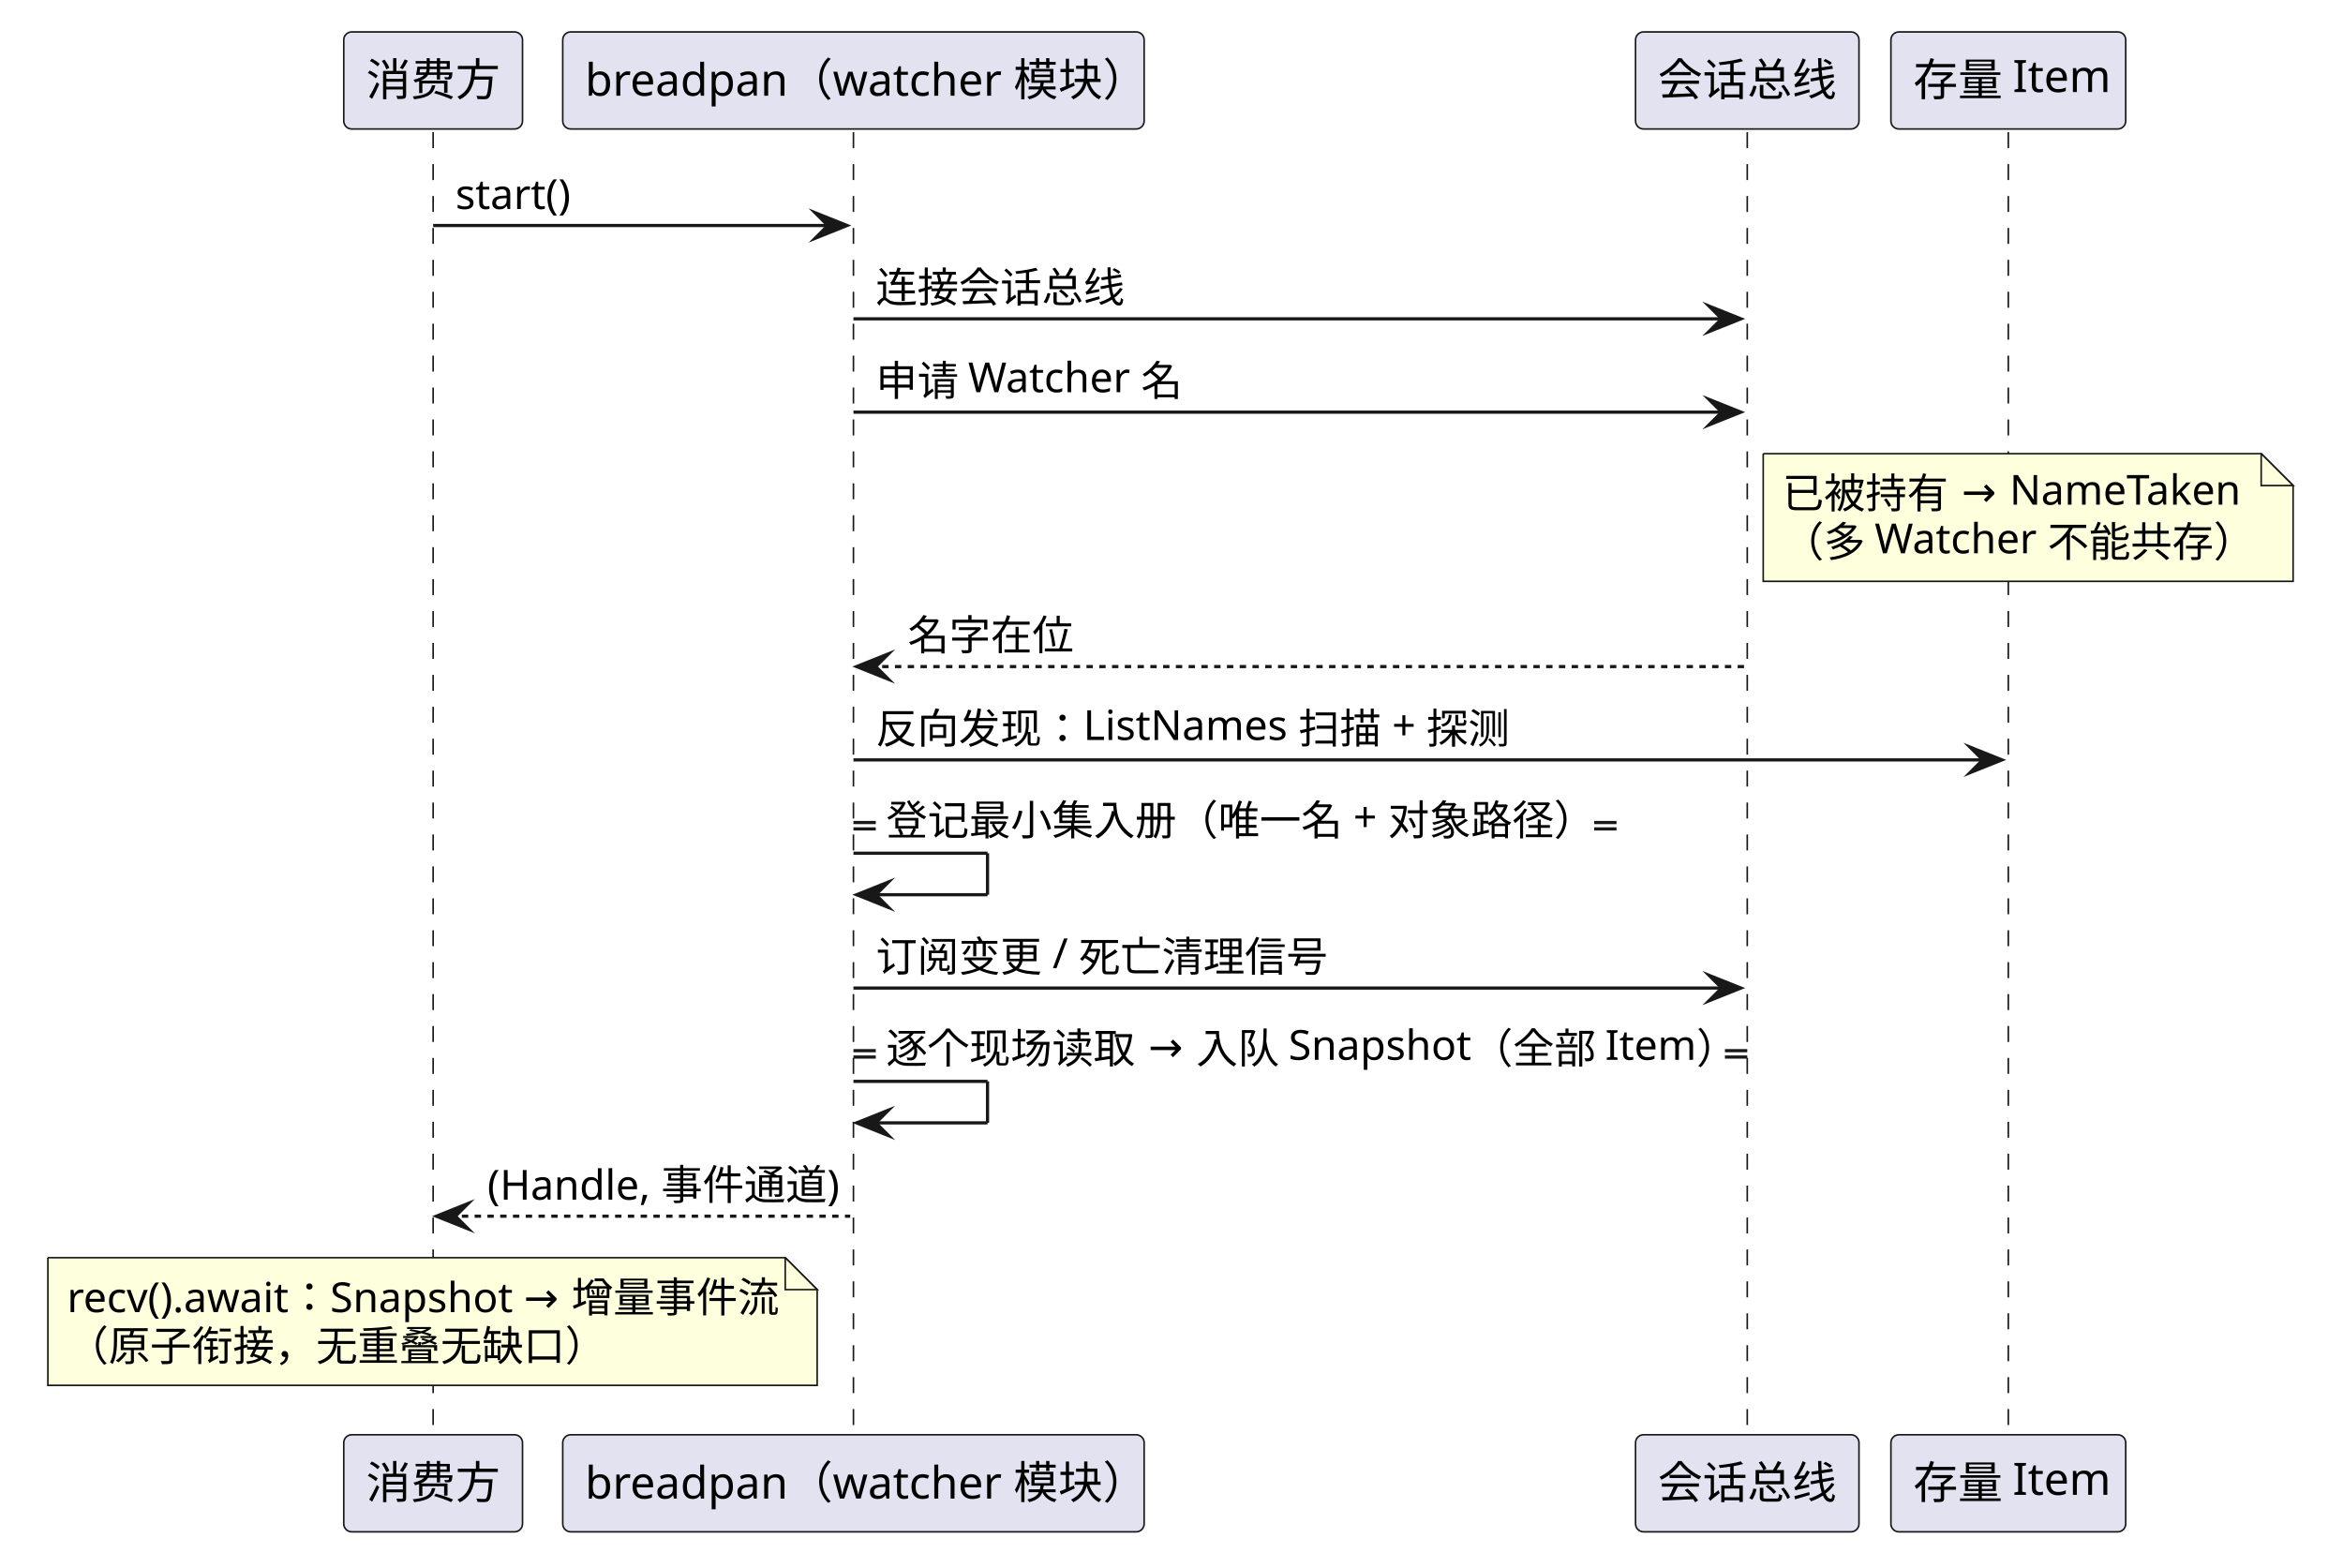
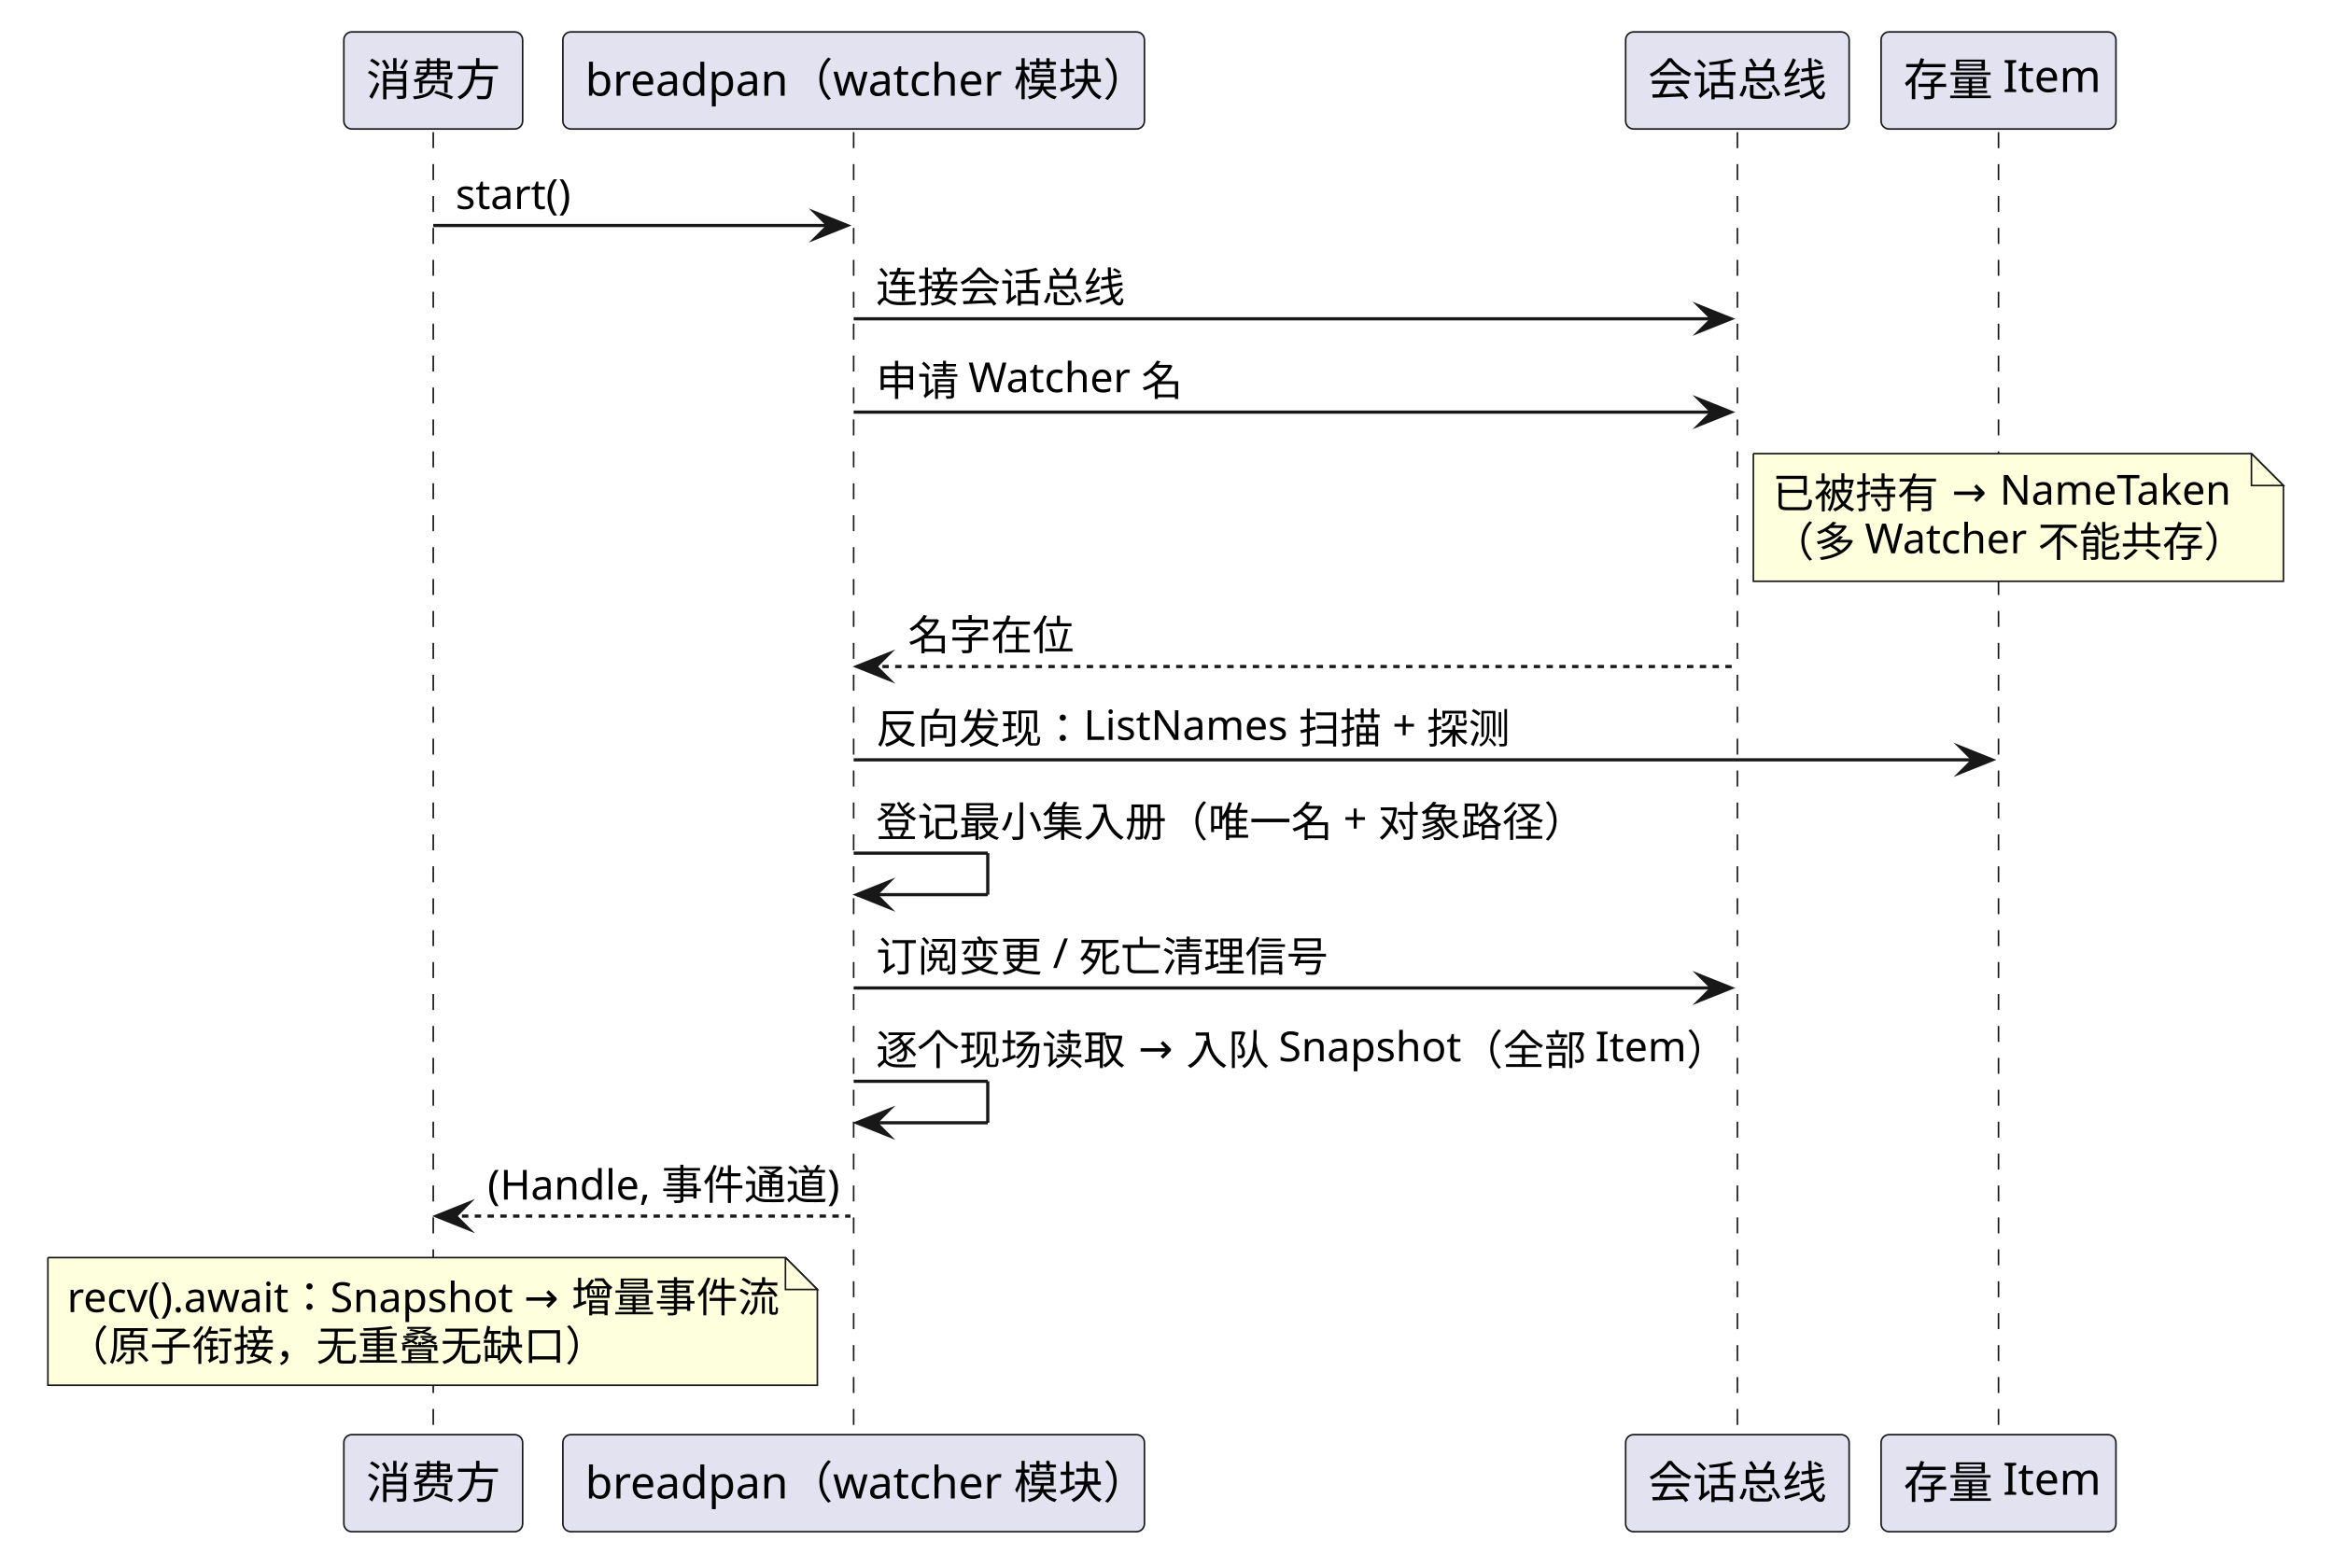
- <svg xmlns="http://www.w3.org/2000/svg" version="1.1" data-diagram-type="SEQUENCE" style="width:734px;height:491px;background:#FFFFFF;" width="734px" height="491px" viewBox="0 0 734 491" zoomAndPan="magnify" preserveAspectRatio="none" contentStyleType="text/css">
+ <svg xmlns="http://www.w3.org/2000/svg" version="1.1" data-diagram-type="SEQUENCE" style="width:731px;height:491px;background:#FFFFFF;" width="731px" height="491px" viewBox="0 0 731 491" zoomAndPan="magnify" preserveAspectRatio="none" contentStyleType="text/css">
  <defs />
  <g font-family="sans-serif" lengthAdjust="spacing">
    <g>
      <rect x="132.192" y="41.406" width="8" height="408.047" fill="#000" fill-opacity="0" />
      <line x1="135.692" y1="41.406" x2="135.692" y2="449.453" style="stroke:#181818;stroke-width:0.5;stroke-dasharray:5,5;" />
    </g>
    <g>
      <rect x="263.861" y="41.406" width="8" height="408.047" fill="#000" fill-opacity="0" />
      <line x1="267.361" y1="41.406" x2="267.361" y2="449.453" style="stroke:#181818;stroke-width:0.5;stroke-dasharray:5,5;" />
    </g>
    <g>
-       <rect x="543.873" y="41.406" width="8" height="408.047" fill="#000" fill-opacity="0" />
-       <line x1="547.373" y1="41.406" x2="547.373" y2="449.453" style="stroke:#181818;stroke-width:0.5;stroke-dasharray:5,5;" />
+       <rect x="540.648" y="41.406" width="8" height="408.047" fill="#000" fill-opacity="0" />
+       <line x1="544.148" y1="41.406" x2="544.148" y2="449.453" style="stroke:#181818;stroke-width:0.5;stroke-dasharray:5,5;" />
    </g>
    <g>
-       <rect x="625.653" y="41.406" width="8" height="408.047" fill="#000" fill-opacity="0" />
-       <line x1="629.153" y1="41.406" x2="629.153" y2="449.453" style="stroke:#181818;stroke-width:0.5;stroke-dasharray:5,5;" />
+       <rect x="622.429" y="41.406" width="8" height="408.047" fill="#000" fill-opacity="0" />
+       <line x1="625.929" y1="41.406" x2="625.929" y2="449.453" style="stroke:#181818;stroke-width:0.5;stroke-dasharray:5,5;" />
    </g>
    <rect x="107.692" y="10" width="56" height="30.406" fill="#E2E2F0" style="stroke:#181818;stroke-width:0.5;" rx="2.5" ry="2.5" />
    <text x="114.692" y="29.988" fill="#000" font-size="14" textLength="42">消费方</text>
    <rect x="176.29" y="10" width="182.143" height="30.406" fill="#E2E2F0" style="stroke:#181818;stroke-width:0.5;" rx="2.5" ry="2.5" />
    <text x="183.29" y="29.988" fill="#000" font-size="14" textLength="168.143">breadpan（watcher 模块）</text>
-     <rect x="512.373" y="10" width="70" height="30.406" fill="#E2E2F0" style="stroke:#181818;stroke-width:0.5;" rx="2.5" ry="2.5" />
-     <text x="519.373" y="29.988" fill="#000" font-size="14" textLength="56">会话总线</text>
-     <rect x="592.372" y="10" width="73.561" height="30.406" fill="#E2E2F0" style="stroke:#181818;stroke-width:0.5;" rx="2.5" ry="2.5" />
-     <text x="599.372" y="29.988" fill="#000" font-size="14" textLength="59.561">存量 Item</text>
+     <rect x="509.148" y="10" width="70" height="30.406" fill="#E2E2F0" style="stroke:#181818;stroke-width:0.5;" rx="2.5" ry="2.5" />
+     <text x="516.148" y="29.988" fill="#000" font-size="14" textLength="56">会话总线</text>
+     <rect x="589.148" y="10" width="73.561" height="30.406" fill="#E2E2F0" style="stroke:#181818;stroke-width:0.5;" rx="2.5" ry="2.5" />
+     <text x="596.148" y="29.988" fill="#000" font-size="14" textLength="59.561">存量 Item</text>
    <rect x="107.692" y="449.453" width="56" height="30.406" fill="#E2E2F0" style="stroke:#181818;stroke-width:0.5;" rx="2.5" ry="2.5" />
    <text x="114.692" y="469.441" fill="#000" font-size="14" textLength="42">消费方</text>
    <rect x="176.29" y="449.453" width="182.143" height="30.406" fill="#E2E2F0" style="stroke:#181818;stroke-width:0.5;" rx="2.5" ry="2.5" />
    <text x="183.29" y="469.441" fill="#000" font-size="14" textLength="168.143">breadpan（watcher 模块）</text>
-     <rect x="512.373" y="449.453" width="70" height="30.406" fill="#E2E2F0" style="stroke:#181818;stroke-width:0.5;" rx="2.5" ry="2.5" />
-     <text x="519.373" y="469.441" fill="#000" font-size="14" textLength="56">会话总线</text>
-     <rect x="592.372" y="449.453" width="73.561" height="30.406" fill="#E2E2F0" style="stroke:#181818;stroke-width:0.5;" rx="2.5" ry="2.5" />
-     <text x="599.372" y="469.441" fill="#000" font-size="14" textLength="59.561">存量 Item</text>
+     <rect x="509.148" y="449.453" width="70" height="30.406" fill="#E2E2F0" style="stroke:#181818;stroke-width:0.5;" rx="2.5" ry="2.5" />
+     <text x="516.148" y="469.441" fill="#000" font-size="14" textLength="56">会话总线</text>
+     <rect x="589.148" y="449.453" width="73.561" height="30.406" fill="#E2E2F0" style="stroke:#181818;stroke-width:0.5;" rx="2.5" ry="2.5" />
+     <text x="596.148" y="469.441" fill="#000" font-size="14" textLength="59.561">存量 Item</text>
    <polygon points="255.361,66.641,265.361,70.641,255.361,74.641,259.361,70.641" fill="#181818" style="stroke:#181818;stroke-width:1;stroke-linejoin:miter;stroke-miterlimit:10;" />
    <line x1="135.692" y1="70.641" x2="261.361" y2="70.641" style="stroke:#181818;stroke-width:1;" />
    <text x="142.692" y="65.467" fill="#000" font-size="13" textLength="35.667">start()</text>
-     <polygon points="535.373,95.875,545.373,99.875,535.373,103.875,539.373,99.875" fill="#181818" style="stroke:#181818;stroke-width:1;stroke-linejoin:miter;stroke-miterlimit:10;" />
-     <line x1="267.361" y1="99.875" x2="541.373" y2="99.875" style="stroke:#181818;stroke-width:1;" />
+     <polygon points="532.148,95.875,542.148,99.875,532.148,103.875,536.148,99.875" fill="#181818" style="stroke:#181818;stroke-width:1;stroke-linejoin:miter;stroke-miterlimit:10;" />
+     <line x1="267.361" y1="99.875" x2="538.148" y2="99.875" style="stroke:#181818;stroke-width:1;" />
    <text x="274.361" y="94.701" fill="#000" font-size="13" textLength="78">连接会话总线</text>
-     <polygon points="535.373,125.109,545.373,129.109,535.373,133.109,539.373,129.109" fill="#181818" style="stroke:#181818;stroke-width:1;stroke-linejoin:miter;stroke-miterlimit:10;" />
-     <line x1="267.361" y1="129.109" x2="541.373" y2="129.109" style="stroke:#181818;stroke-width:1;" />
+     <polygon points="532.148,125.109,542.148,129.109,532.148,133.109,536.148,129.109" fill="#181818" style="stroke:#181818;stroke-width:1;stroke-linejoin:miter;stroke-miterlimit:10;" />
+     <line x1="267.361" y1="129.109" x2="538.148" y2="129.109" style="stroke:#181818;stroke-width:1;" />
    <text x="274.361" y="123.936" fill="#000" font-size="13" textLength="93.571">申请 Watcher 名</text>
-     <path d="M552.373,142.109 L552.373,182.109 L718.373,182.109 L718.373,152.109 L708.373,142.109 L552.373,142.109" style="stroke:#181818;stroke-width:0.5;" fill="#FEFFDD" />
-     <path d="M708.373,142.109 L708.373,152.109 L718.373,152.109 L708.373,142.109" style="stroke:#181818;stroke-width:0.5;" fill="#FEFFDD" />
-     <text x="558.373" y="159.17" fill="#000" font-size="13" textLength="141.578">已被持有 → NameTaken</text>
-     <text x="558.373" y="174.404" fill="#000" font-size="13" textLength="145.571">（多 Watcher 不能共存）</text>
+     <path d="M549.148,142.109 L549.148,182.109 L715.148,182.109 L715.148,152.109 L705.148,142.109 L549.148,142.109" style="stroke:#181818;stroke-width:0.5;" fill="#FEFFDD" />
+     <path d="M705.148,142.109 L705.148,152.109 L715.148,152.109 L705.148,142.109" style="stroke:#181818;stroke-width:0.5;" fill="#FEFFDD" />
+     <text x="555.148" y="159.17" fill="#000" font-size="13" textLength="141.578">已被持有 → NameTaken</text>
+     <text x="555.148" y="174.404" fill="#000" font-size="13" textLength="145.571">（多 Watcher 不能共存）</text>
    <polygon points="278.361,204.813,268.361,208.813,278.361,212.813,274.361,208.813" fill="#181818" style="stroke:#181818;stroke-width:1;stroke-linejoin:miter;stroke-miterlimit:10;" />
-     <line x1="272.361" y1="208.813" x2="546.373" y2="208.813" style="stroke:#181818;stroke-width:1;stroke-dasharray:2,2;" />
+     <line x1="272.361" y1="208.813" x2="543.148" y2="208.813" style="stroke:#181818;stroke-width:1;stroke-dasharray:2,2;" />
    <text x="284.361" y="203.639" fill="#000" font-size="13" textLength="52">名字在位</text>
-     <polygon points="617.153,234.047,627.153,238.047,617.153,242.047,621.153,238.047" fill="#181818" style="stroke:#181818;stroke-width:1;stroke-linejoin:miter;stroke-miterlimit:10;" />
-     <line x1="267.361" y1="238.047" x2="623.153" y2="238.047" style="stroke:#181818;stroke-width:1;" />
+     <polygon points="613.929,234.047,623.929,238.047,613.929,242.047,617.929,238.047" fill="#181818" style="stroke:#181818;stroke-width:1;stroke-linejoin:miter;stroke-miterlimit:10;" />
+     <line x1="267.361" y1="238.047" x2="619.929" y2="238.047" style="stroke:#181818;stroke-width:1;" />
    <text x="274.361" y="232.873" fill="#000" font-size="13" textLength="196.524">反向发现：ListNames 扫描 + 探测</text>
    <line x1="267.361" y1="267.281" x2="309.361" y2="267.281" style="stroke:#181818;stroke-width:1;" />
    <line x1="309.361" y1="267.281" x2="309.361" y2="280.281" style="stroke:#181818;stroke-width:1;" />
    <line x1="268.361" y1="280.281" x2="309.361" y2="280.281" style="stroke:#181818;stroke-width:1;" />
    <polygon points="278.361,276.281,268.361,280.281,278.361,284.281,274.361,280.281" fill="#181818" style="stroke:#181818;stroke-width:1;stroke-linejoin:miter;stroke-miterlimit:10;" />
-     <line x1="267.361" y1="257.664" x2="274.361" y2="257.664" style="stroke:#181818;stroke-width:1;" />
-     <line x1="267.361" y1="259.664" x2="274.361" y2="259.664" style="stroke:#181818;stroke-width:1;" />
-     <text x="277.586" y="261.607" fill="#000" font-size="13" textLength="221.825">登记最小集入册（唯一名 + 对象路径）</text>
-     <line x1="499.411" y1="257.664" x2="506.411" y2="257.664" style="stroke:#181818;stroke-width:1;" />
-     <line x1="499.411" y1="259.664" x2="506.411" y2="259.664" style="stroke:#181818;stroke-width:1;" />
-     <polygon points="535.373,305.516,545.373,309.516,535.373,313.516,539.373,309.516" fill="#181818" style="stroke:#181818;stroke-width:1;stroke-linejoin:miter;stroke-miterlimit:10;" />
-     <line x1="267.361" y1="309.516" x2="541.373" y2="309.516" style="stroke:#181818;stroke-width:1;" />
+     <text x="274.361" y="262.107" fill="#000" font-size="13" textLength="221.825">登记最小集入册（唯一名 + 对象路径）</text>
+     <polygon points="532.148,305.516,542.148,309.516,532.148,313.516,536.148,309.516" fill="#181818" style="stroke:#181818;stroke-width:1;stroke-linejoin:miter;stroke-miterlimit:10;" />
+     <line x1="267.361" y1="309.516" x2="538.148" y2="309.516" style="stroke:#181818;stroke-width:1;" />
    <text x="274.361" y="304.342" fill="#000" font-size="13" textLength="141.813">订阅变更 / 死亡清理信号</text>
    <line x1="267.361" y1="338.75" x2="309.361" y2="338.75" style="stroke:#181818;stroke-width:1;" />
    <line x1="309.361" y1="338.75" x2="309.361" y2="351.75" style="stroke:#181818;stroke-width:1;" />
    <line x1="268.361" y1="351.75" x2="309.361" y2="351.75" style="stroke:#181818;stroke-width:1;" />
    <polygon points="278.361,347.75,268.361,351.75,278.361,355.75,274.361,351.75" fill="#181818" style="stroke:#181818;stroke-width:1;stroke-linejoin:miter;stroke-miterlimit:10;" />
-     <line x1="267.361" y1="329.133" x2="274.361" y2="329.133" style="stroke:#181818;stroke-width:1;" />
-     <line x1="267.361" y1="331.133" x2="274.361" y2="331.133" style="stroke:#181818;stroke-width:1;" />
-     <text x="277.586" y="333.076" fill="#000" font-size="13" textLength="262.787">逐个现场读取 → 入队 Snapshot（全部 Item）</text>
-     <line x1="540.373" y1="329.133" x2="547.373" y2="329.133" style="stroke:#181818;stroke-width:1;" />
-     <line x1="540.373" y1="331.133" x2="547.373" y2="331.133" style="stroke:#181818;stroke-width:1;" />
+     <text x="274.361" y="333.576" fill="#000" font-size="13" textLength="262.787">逐个现场读取 → 入队 Snapshot（全部 Item）</text>
    <polygon points="146.692,376.984,136.692,380.984,146.692,384.984,142.692,380.984" fill="#181818" style="stroke:#181818;stroke-width:1;stroke-linejoin:miter;stroke-miterlimit:10;" />
    <line x1="140.692" y1="380.984" x2="266.361" y2="380.984" style="stroke:#181818;stroke-width:1;stroke-dasharray:2,2;" />
    <text x="152.692" y="375.811" fill="#000" font-size="13" textLength="107.669">(Handle, 事件通道)</text>
    <path d="M15,393.984 L15,433.984 L256,433.984 L256,403.984 L246,393.984 L15,393.984" style="stroke:#181818;stroke-width:0.5;" fill="#FEFFDD" />
    <path d="M246,393.984 L246,403.984 L256,403.984 L246,393.984" style="stroke:#181818;stroke-width:0.5;" fill="#FEFFDD" />
    <text x="21" y="411.045" fill="#000" font-size="13" textLength="220.384">recv().await：Snapshot → 增量事件流</text>
    <text x="21" y="426.279" fill="#000" font-size="13" textLength="169">（原子衔接，无重叠无缺口）</text>
  </g>
</svg>
